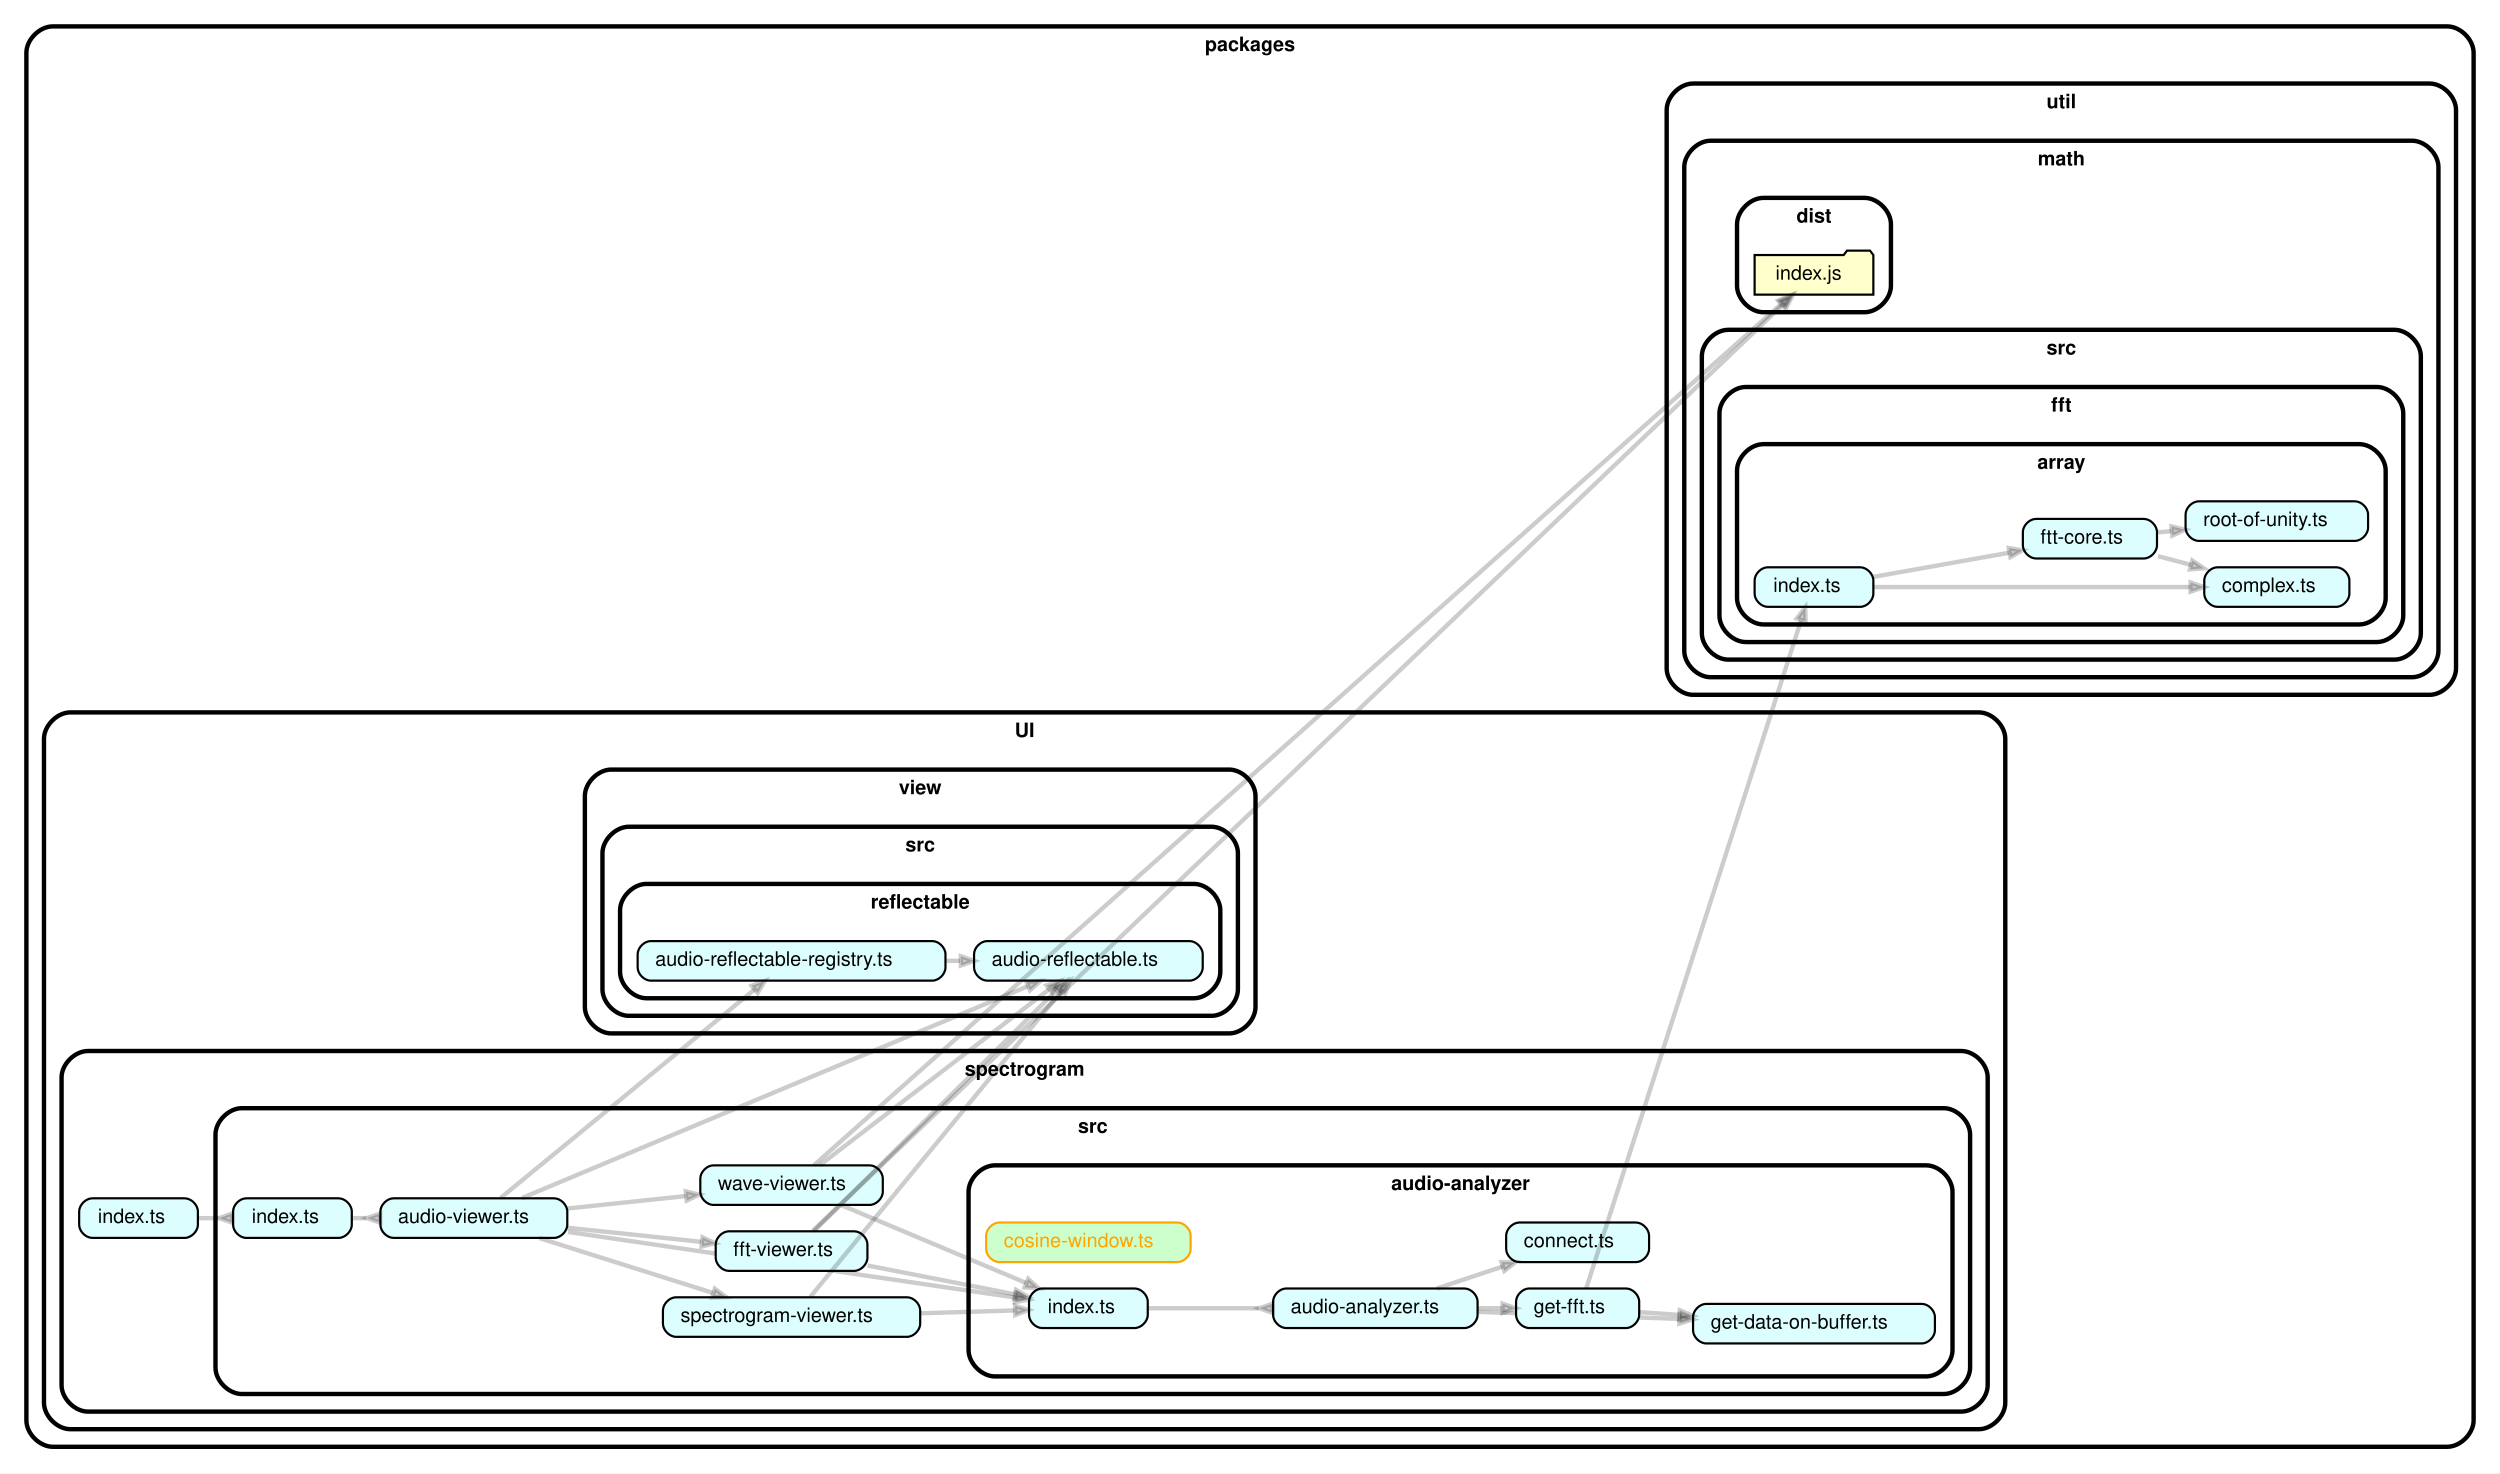
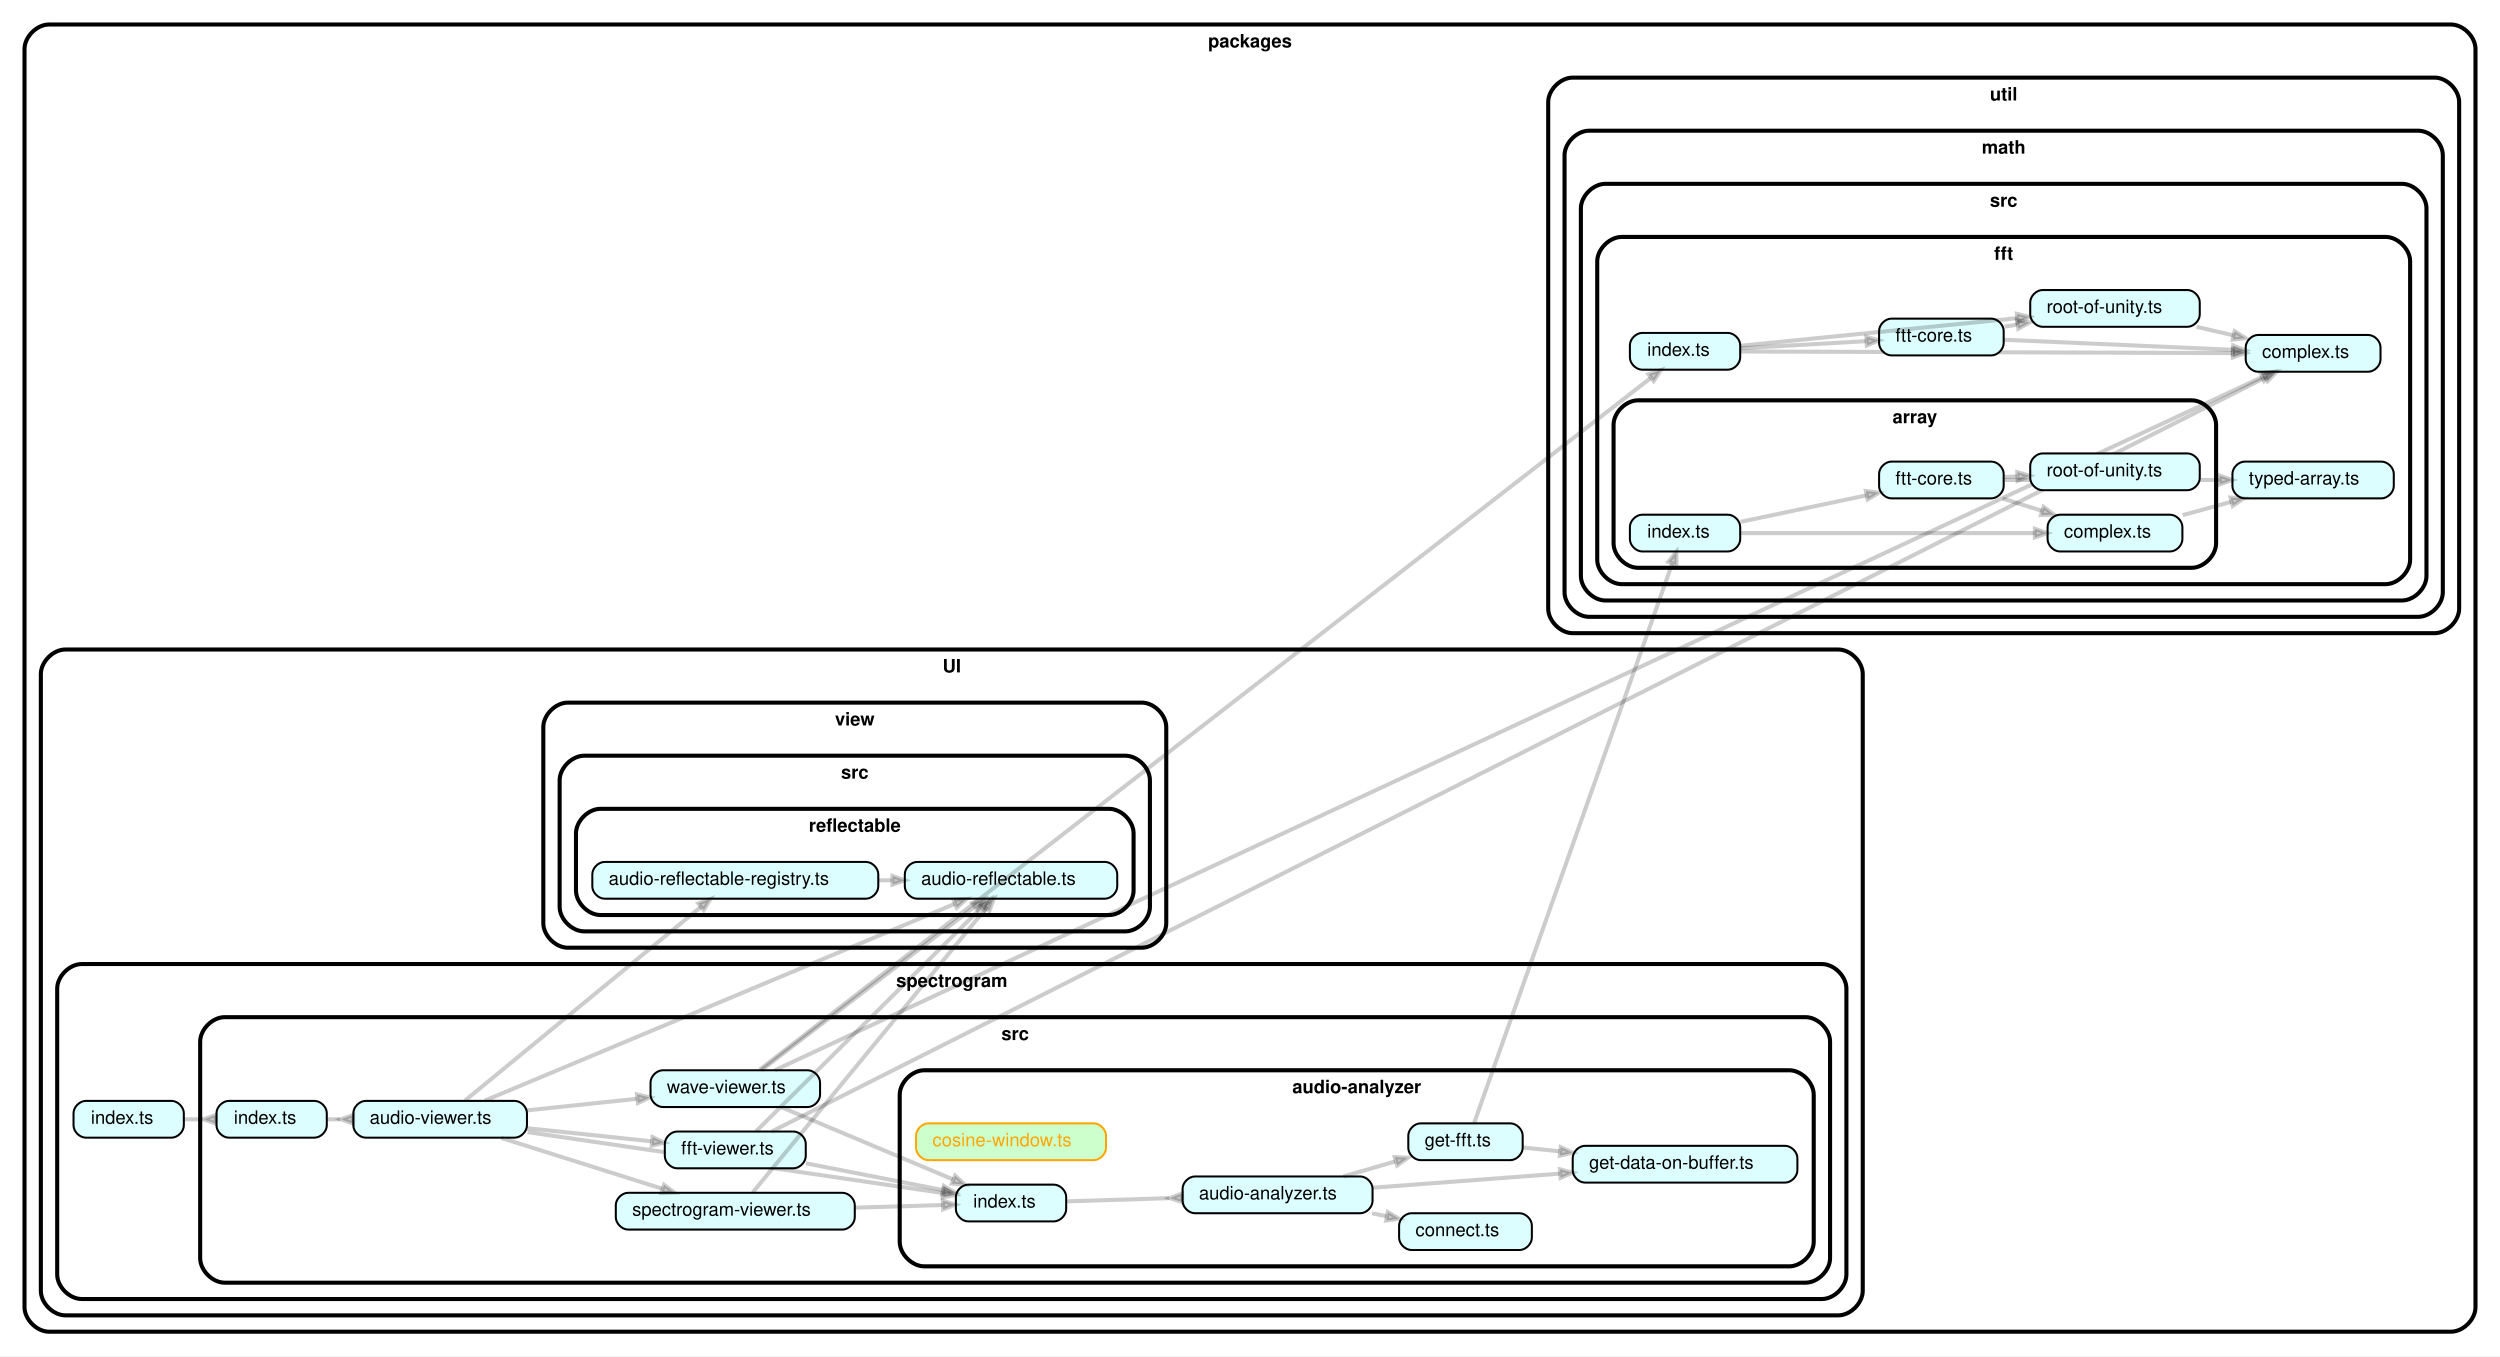
- <svg xmlns="http://www.w3.org/2000/svg" xmlns:xlink="http://www.w3.org/1999/xlink" width="1137pt" height="670pt" viewBox="0.00 0.00 1137.00 670.00">
-   <g id="graph0" class="graph" transform="scale(1 1) rotate(0) translate(4 666)">
-     <polygon fill="white" stroke="transparent" points="-4,4 -4,-666 1133,-666 1133,4 -4,4" />
+ <svg xmlns="http://www.w3.org/2000/svg" xmlns:xlink="http://www.w3.org/1999/xlink" width="1224pt" height="664pt" viewBox="0.00 0.00 1224.00 664.00">
+   <g id="graph0" class="graph" transform="scale(1 1) rotate(0) translate(4 660)">
+     <polygon fill="white" stroke="transparent" points="-4,4 -4,-660 1220,-660 1220,4 -4,4" />
    <g id="clust1" class="cluster">
-       <path fill="#ffffff" stroke="black" stroke-width="2" d="M20,-8C20,-8 1109,-8 1109,-8 1115,-8 1121,-14 1121,-20 1121,-20 1121,-642 1121,-642 1121,-648 1115,-654 1109,-654 1109,-654 20,-654 20,-654 14,-654 8,-648 8,-642 8,-642 8,-20 8,-20 8,-14 14,-8 20,-8" />
-       <text text-anchor="middle" x="564.5" y="-642.8" font-family="Helvetica,sans-Serif" font-weight="bold" font-size="9.00">packages</text>
+       <path fill="#ffffff" stroke="black" stroke-width="2" d="M20,-8C20,-8 1196,-8 1196,-8 1202,-8 1208,-14 1208,-20 1208,-20 1208,-636 1208,-636 1208,-642 1202,-648 1196,-648 1196,-648 20,-648 20,-648 14,-648 8,-642 8,-636 8,-636 8,-20 8,-20 8,-14 14,-8 20,-8" />
+       <text text-anchor="middle" x="608" y="-636.8" font-family="Helvetica,sans-Serif" font-weight="bold" font-size="9.00">packages</text>
    </g>
    <g id="clust2" class="cluster">
      <path fill="#ffffff" stroke="black" stroke-width="2" d="M28,-16C28,-16 896,-16 896,-16 902,-16 908,-22 908,-28 908,-28 908,-330 908,-330 908,-336 902,-342 896,-342 896,-342 28,-342 28,-342 22,-342 16,-336 16,-330 16,-330 16,-28 16,-28 16,-22 22,-16 28,-16" />
      <text text-anchor="middle" x="462" y="-330.8" font-family="Helvetica,sans-Serif" font-weight="bold" font-size="9.00">UI</text>
    </g>
    <g id="clust3" class="cluster">
      <path fill="#ffffff" stroke="black" stroke-width="2" d="M36,-24C36,-24 888,-24 888,-24 894,-24 900,-30 900,-36 900,-36 900,-176 900,-176 900,-182 894,-188 888,-188 888,-188 36,-188 36,-188 30,-188 24,-182 24,-176 24,-176 24,-36 24,-36 24,-30 30,-24 36,-24" />
      <text text-anchor="middle" x="462" y="-176.8" font-family="Helvetica,sans-Serif" font-weight="bold" font-size="9.00">spectrogram</text>
    </g>
    <g id="clust4" class="cluster">
      <path fill="#ffffff" stroke="black" stroke-width="2" d="M106,-32C106,-32 880,-32 880,-32 886,-32 892,-38 892,-44 892,-44 892,-150 892,-150 892,-156 886,-162 880,-162 880,-162 106,-162 106,-162 100,-162 94,-156 94,-150 94,-150 94,-44 94,-44 94,-38 100,-32 106,-32" />
      <text text-anchor="middle" x="493" y="-150.8" font-family="Helvetica,sans-Serif" font-weight="bold" font-size="9.00">src</text>
    </g>
    <g id="clust5" class="cluster">
      <path fill="#ffffff" stroke="black" stroke-width="2" d="M448.5,-40C448.5,-40 872,-40 872,-40 878,-40 884,-46 884,-52 884,-52 884,-124 884,-124 884,-130 878,-136 872,-136 872,-136 448.5,-136 448.5,-136 442.5,-136 436.5,-130 436.5,-124 436.5,-124 436.5,-52 436.5,-52 436.5,-46 442.5,-40 448.5,-40" />
      <text text-anchor="middle" x="660.25" y="-124.8" font-family="Helvetica,sans-Serif" font-weight="bold" font-size="9.00">audio-analyzer</text>
    </g>
    <g id="clust6" class="cluster">
      <path fill="#ffffff" stroke="black" stroke-width="2" d="M274,-196C274,-196 555,-196 555,-196 561,-196 567,-202 567,-208 567,-208 567,-304 567,-304 567,-310 561,-316 555,-316 555,-316 274,-316 274,-316 268,-316 262,-310 262,-304 262,-304 262,-208 262,-208 262,-202 268,-196 274,-196" />
      <text text-anchor="middle" x="414.5" y="-304.8" font-family="Helvetica,sans-Serif" font-weight="bold" font-size="9.00">view</text>
    </g>
    <g id="clust7" class="cluster">
      <path fill="#ffffff" stroke="black" stroke-width="2" d="M282,-204C282,-204 547,-204 547,-204 553,-204 559,-210 559,-216 559,-216 559,-278 559,-278 559,-284 553,-290 547,-290 547,-290 282,-290 282,-290 276,-290 270,-284 270,-278 270,-278 270,-216 270,-216 270,-210 276,-204 282,-204" />
      <text text-anchor="middle" x="414.5" y="-278.8" font-family="Helvetica,sans-Serif" font-weight="bold" font-size="9.00">src</text>
    </g>
    <g id="clust8" class="cluster">
      <path fill="#ffffff" stroke="black" stroke-width="2" d="M290,-212C290,-212 539,-212 539,-212 545,-212 551,-218 551,-224 551,-224 551,-252 551,-252 551,-258 545,-264 539,-264 539,-264 290,-264 290,-264 284,-264 278,-258 278,-252 278,-252 278,-224 278,-224 278,-218 284,-212 290,-212" />
      <text text-anchor="middle" x="414.5" y="-252.8" font-family="Helvetica,sans-Serif" font-weight="bold" font-size="9.00">reflectable</text>
    </g>
    <g id="clust9" class="cluster">
-       <path fill="#ffffff" stroke="black" stroke-width="2" d="M766,-350C766,-350 1101,-350 1101,-350 1107,-350 1113,-356 1113,-362 1113,-362 1113,-616 1113,-616 1113,-622 1107,-628 1101,-628 1101,-628 766,-628 766,-628 760,-628 754,-622 754,-616 754,-616 754,-362 754,-362 754,-356 760,-350 766,-350" />
-       <text text-anchor="middle" x="933.5" y="-616.8" font-family="Helvetica,sans-Serif" font-weight="bold" font-size="9.00">util</text>
+       <path fill="#ffffff" stroke="black" stroke-width="2" d="M766,-350C766,-350 1188,-350 1188,-350 1194,-350 1200,-356 1200,-362 1200,-362 1200,-610 1200,-610 1200,-616 1194,-622 1188,-622 1188,-622 766,-622 766,-622 760,-622 754,-616 754,-610 754,-610 754,-362 754,-362 754,-356 760,-350 766,-350" />
+       <text text-anchor="middle" x="977" y="-610.8" font-family="Helvetica,sans-Serif" font-weight="bold" font-size="9.00">util</text>
    </g>
    <g id="clust10" class="cluster">
-       <path fill="#ffffff" stroke="black" stroke-width="2" d="M774,-358C774,-358 1093,-358 1093,-358 1099,-358 1105,-364 1105,-370 1105,-370 1105,-590 1105,-590 1105,-596 1099,-602 1093,-602 1093,-602 774,-602 774,-602 768,-602 762,-596 762,-590 762,-590 762,-370 762,-370 762,-364 768,-358 774,-358" />
-       <text text-anchor="middle" x="933.5" y="-590.8" font-family="Helvetica,sans-Serif" font-weight="bold" font-size="9.00">math</text>
+       <path fill="#ffffff" stroke="black" stroke-width="2" d="M774,-358C774,-358 1180,-358 1180,-358 1186,-358 1192,-364 1192,-370 1192,-370 1192,-584 1192,-584 1192,-590 1186,-596 1180,-596 1180,-596 774,-596 774,-596 768,-596 762,-590 762,-584 762,-584 762,-370 762,-370 762,-364 768,-358 774,-358" />
+       <text text-anchor="middle" x="977" y="-584.8" font-family="Helvetica,sans-Serif" font-weight="bold" font-size="9.00">math</text>
    </g>
    <g id="clust11" class="cluster">
-       <path fill="#ffffff" stroke="black" stroke-width="2" d="M798,-524C798,-524 844,-524 844,-524 850,-524 856,-530 856,-536 856,-536 856,-564 856,-564 856,-570 850,-576 844,-576 844,-576 798,-576 798,-576 792,-576 786,-570 786,-564 786,-564 786,-536 786,-536 786,-530 792,-524 798,-524" />
-       <text text-anchor="middle" x="821" y="-564.8" font-family="Helvetica,sans-Serif" font-weight="bold" font-size="9.00">dist</text>
+       <path fill="#ffffff" stroke="black" stroke-width="2" d="M782,-366C782,-366 1172,-366 1172,-366 1178,-366 1184,-372 1184,-378 1184,-378 1184,-558 1184,-558 1184,-564 1178,-570 1172,-570 1172,-570 782,-570 782,-570 776,-570 770,-564 770,-558 770,-558 770,-378 770,-378 770,-372 776,-366 782,-366" />
+       <text text-anchor="middle" x="977" y="-558.8" font-family="Helvetica,sans-Serif" font-weight="bold" font-size="9.00">src</text>
    </g>
    <g id="clust12" class="cluster">
-       <path fill="#ffffff" stroke="black" stroke-width="2" d="M782,-366C782,-366 1085,-366 1085,-366 1091,-366 1097,-372 1097,-378 1097,-378 1097,-504 1097,-504 1097,-510 1091,-516 1085,-516 1085,-516 782,-516 782,-516 776,-516 770,-510 770,-504 770,-504 770,-378 770,-378 770,-372 776,-366 782,-366" />
-       <text text-anchor="middle" x="933.5" y="-504.8" font-family="Helvetica,sans-Serif" font-weight="bold" font-size="9.00">src</text>
+       <path fill="#ffffff" stroke="black" stroke-width="2" d="M790,-374C790,-374 1164,-374 1164,-374 1170,-374 1176,-380 1176,-386 1176,-386 1176,-532 1176,-532 1176,-538 1170,-544 1164,-544 1164,-544 790,-544 790,-544 784,-544 778,-538 778,-532 778,-532 778,-386 778,-386 778,-380 784,-374 790,-374" />
+       <text text-anchor="middle" x="977" y="-532.8" font-family="Helvetica,sans-Serif" font-weight="bold" font-size="9.00">fft</text>
    </g>
    <g id="clust13" class="cluster">
-       <path fill="#ffffff" stroke="black" stroke-width="2" d="M790,-374C790,-374 1077,-374 1077,-374 1083,-374 1089,-380 1089,-386 1089,-386 1089,-478 1089,-478 1089,-484 1083,-490 1077,-490 1077,-490 790,-490 790,-490 784,-490 778,-484 778,-478 778,-478 778,-386 778,-386 778,-380 784,-374 790,-374" />
-       <text text-anchor="middle" x="933.5" y="-478.8" font-family="Helvetica,sans-Serif" font-weight="bold" font-size="9.00">fft</text>
-     </g>
-     <g id="clust14" class="cluster">
      <path fill="#ffffff" stroke="black" stroke-width="2" d="M798,-382C798,-382 1069,-382 1069,-382 1075,-382 1081,-388 1081,-394 1081,-394 1081,-452 1081,-452 1081,-458 1075,-464 1069,-464 1069,-464 798,-464 798,-464 792,-464 786,-458 786,-452 786,-452 786,-394 786,-394 786,-388 792,-382 798,-382" />
      <text text-anchor="middle" x="933.5" y="-452.8" font-family="Helvetica,sans-Serif" font-weight="bold" font-size="9.00">array</text>
    </g>
    <g id="node1" class="node">
      <g id="a_node1">
        <a xlink:href="packages/UI/spectrogram/index.ts" xlink:title="index.ts">
          <path fill="#ddfeff" stroke="black" d="M80,-121C80,-121 38,-121 38,-121 35,-121 32,-118 32,-115 32,-115 32,-109 32,-109 32,-106 35,-103 38,-103 38,-103 80,-103 80,-103 83,-103 86,-106 86,-109 86,-109 86,-115 86,-115 86,-118 83,-121 80,-121" />
          <text text-anchor="start" x="40.5" y="-109.8" font-family="Helvetica,sans-Serif" font-size="9.00">index.ts</text>
        </a>
      </g>
    </g>
    <g id="node2" class="node">
      <g id="a_node2">
        <a xlink:href="packages/UI/spectrogram/src/index.ts" xlink:title="index.ts">
          <path fill="#ddfeff" stroke="black" d="M150,-121C150,-121 108,-121 108,-121 105,-121 102,-118 102,-115 102,-115 102,-109 102,-109 102,-106 105,-103 108,-103 108,-103 150,-103 150,-103 153,-103 156,-106 156,-109 156,-109 156,-115 156,-115 156,-118 153,-121 150,-121" />
          <text text-anchor="start" x="110.5" y="-109.8" font-family="Helvetica,sans-Serif" font-size="9.00">index.ts</text>
        </a>
      </g>
    </g>
    <g id="edge1" class="edge">
      <path fill="none" stroke="#000000" stroke-width="2" stroke-opacity="0.2" d="M86.1,-112C89.12,-112 92.23,-112 95.33,-112" />
      <polygon fill="#000000" fill-opacity="0.2" stroke="#000000" stroke-width="2" stroke-opacity="0.2" points="101.64,-114.1 95.64,-112 101.64,-109.9 101.64,-114.1" />
    </g>
    <g id="node10" class="node">
      <g id="a_node10">
        <a xlink:href="packages/UI/spectrogram/src/audio-viewer.ts" xlink:title="audio-viewer.ts">
          <path fill="#ddfeff" stroke="black" d="M248,-121C248,-121 175,-121 175,-121 172,-121 169,-118 169,-115 169,-115 169,-109 169,-109 169,-106 172,-103 175,-103 175,-103 248,-103 248,-103 251,-103 254,-106 254,-109 254,-109 254,-115 254,-115 254,-118 251,-121 248,-121" />
          <text text-anchor="start" x="177" y="-109.8" font-family="Helvetica,sans-Serif" font-size="9.00">audio-viewer.ts</text>
        </a>
      </g>
    </g>
    <g id="edge17" class="edge">
      <path fill="none" stroke="#000000" stroke-width="2" stroke-opacity="0.2" d="M156.36,-112C158.38,-112 160.45,-112 162.55,-112" />
      <polygon fill="#000000" fill-opacity="0.2" stroke="#000000" stroke-width="2" stroke-opacity="0.2" points="168.91,-114.1 162.91,-112 168.91,-109.9 168.91,-114.1" />
    </g>
    <g id="node3" class="node">
      <g id="a_node3">
        <a xlink:href="packages/UI/spectrogram/src/audio-analyzer/audio-analyzer.ts" xlink:title="audio-analyzer.ts">
-           <path fill="#ddfeff" stroke="black" d="M662,-80C662,-80 581,-80 581,-80 578,-80 575,-77 575,-74 575,-74 575,-68 575,-68 575,-65 578,-62 581,-62 581,-62 662,-62 662,-62 665,-62 668,-65 668,-68 668,-68 668,-74 668,-74 668,-77 665,-80 662,-80" />
-           <text text-anchor="start" x="583" y="-68.8" font-family="Helvetica,sans-Serif" font-size="9.00">audio-analyzer.ts</text>
+           <path fill="#ddfeff" stroke="black" d="M662,-84C662,-84 581,-84 581,-84 578,-84 575,-81 575,-78 575,-78 575,-72 575,-72 575,-69 578,-66 581,-66 581,-66 662,-66 662,-66 665,-66 668,-69 668,-72 668,-72 668,-78 668,-78 668,-81 665,-84 662,-84" />
+           <text text-anchor="start" x="583" y="-72.8" font-family="Helvetica,sans-Serif" font-size="9.00">audio-analyzer.ts</text>
        </a>
      </g>
    </g>
    <g id="node4" class="node">
      <g id="a_node4">
        <a xlink:href="packages/UI/spectrogram/src/audio-analyzer/connect.ts" xlink:title="connect.ts">
-           <path fill="#ddfeff" stroke="black" d="M740,-110C740,-110 687,-110 687,-110 684,-110 681,-107 681,-104 681,-104 681,-98 681,-98 681,-95 684,-92 687,-92 687,-92 740,-92 740,-92 743,-92 746,-95 746,-98 746,-98 746,-104 746,-104 746,-107 743,-110 740,-110" />
-           <text text-anchor="start" x="689" y="-98.8" font-family="Helvetica,sans-Serif" font-size="9.00">connect.ts</text>
+           <path fill="#ddfeff" stroke="black" d="M740,-66C740,-66 687,-66 687,-66 684,-66 681,-63 681,-60 681,-60 681,-54 681,-54 681,-51 684,-48 687,-48 687,-48 740,-48 740,-48 743,-48 746,-51 746,-54 746,-54 746,-60 746,-60 746,-63 743,-66 740,-66" />
+           <text text-anchor="start" x="689" y="-54.8" font-family="Helvetica,sans-Serif" font-size="9.00">connect.ts</text>
        </a>
      </g>
    </g>
    <g id="edge2" class="edge">
-       <path fill="none" stroke="#000000" stroke-width="2" stroke-opacity="0.2" d="M649.5,-80C658.94,-83.15 669.64,-86.71 679.51,-90" />
-       <polygon fill="#000000" fill-opacity="0.2" stroke="#000000" stroke-width="2" stroke-opacity="0.2" points="678.85,-92 685.21,-91.9 680.18,-88.01 678.85,-92" />
+       <path fill="none" stroke="#000000" stroke-width="2" stroke-opacity="0.2" d="M667.76,-65.95C670.14,-65.47 672.51,-65 674.85,-64.53" />
+       <polygon fill="#000000" fill-opacity="0.2" stroke="#000000" stroke-width="2" stroke-opacity="0.2" points="675.5,-66.54 680.97,-63.31 674.68,-62.42 675.5,-66.54" />
    </g>
    <g id="node5" class="node">
      <g id="a_node5">
        <a xlink:href="packages/UI/spectrogram/src/audio-analyzer/get-data-on-buffer.ts" xlink:title="get-data-on-buffer.ts">
-           <path fill="#ddfeff" stroke="black" d="M870,-73C870,-73 772,-73 772,-73 769,-73 766,-70 766,-67 766,-67 766,-61 766,-61 766,-58 769,-55 772,-55 772,-55 870,-55 870,-55 873,-55 876,-58 876,-61 876,-61 876,-67 876,-67 876,-70 873,-73 870,-73" />
-           <text text-anchor="start" x="774" y="-61.8" font-family="Helvetica,sans-Serif" font-size="9.00">get-data-on-buffer.ts</text>
+           <path fill="#ddfeff" stroke="black" d="M870,-99C870,-99 772,-99 772,-99 769,-99 766,-96 766,-93 766,-93 766,-87 766,-87 766,-84 769,-81 772,-81 772,-81 870,-81 870,-81 873,-81 876,-84 876,-87 876,-87 876,-93 876,-93 876,-96 873,-99 870,-99" />
+           <text text-anchor="start" x="774" y="-87.8" font-family="Helvetica,sans-Serif" font-size="9.00">get-data-on-buffer.ts</text>
        </a>
      </g>
    </g>
    <g id="edge3" class="edge">
-       <path fill="none" stroke="#000000" stroke-width="2" stroke-opacity="0.2" d="M668.02,-69.37C695.33,-68.41 730.15,-67.19 759.68,-66.15" />
-       <polygon fill="#000000" fill-opacity="0.2" stroke="#000000" stroke-width="2" stroke-opacity="0.2" points="759.97,-68.24 765.89,-65.93 759.82,-64.05 759.97,-68.24" />
+       <path fill="none" stroke="#000000" stroke-width="2" stroke-opacity="0.2" d="M668.02,-78.5C695.33,-80.55 730.15,-83.17 759.68,-85.39" />
+       <polygon fill="#000000" fill-opacity="0.2" stroke="#000000" stroke-width="2" stroke-opacity="0.2" points="759.75,-87.5 765.89,-85.86 760.07,-83.31 759.75,-87.5" />
    </g>
    <g id="node6" class="node">
      <g id="a_node6">
        <a xlink:href="packages/UI/spectrogram/src/audio-analyzer/get-fft.ts" xlink:title="get-fft.ts">
-           <path fill="#ddfeff" stroke="black" d="M735.5,-80C735.5,-80 691.5,-80 691.5,-80 688.5,-80 685.5,-77 685.5,-74 685.5,-74 685.5,-68 685.5,-68 685.5,-65 688.5,-62 691.5,-62 691.5,-62 735.5,-62 735.5,-62 738.5,-62 741.5,-65 741.5,-68 741.5,-68 741.5,-74 741.5,-74 741.5,-77 738.5,-80 735.5,-80" />
-           <text text-anchor="start" x="693.5" y="-68.8" font-family="Helvetica,sans-Serif" font-size="9.00">get-fft.ts</text>
+           <path fill="#ddfeff" stroke="black" d="M735.5,-110C735.5,-110 691.5,-110 691.5,-110 688.5,-110 685.5,-107 685.5,-104 685.5,-104 685.5,-98 685.5,-98 685.5,-95 688.5,-92 691.5,-92 691.5,-92 735.5,-92 735.5,-92 738.5,-92 741.5,-95 741.5,-98 741.5,-98 741.5,-104 741.5,-104 741.5,-107 738.5,-110 735.5,-110" />
+           <text text-anchor="start" x="693.5" y="-98.8" font-family="Helvetica,sans-Serif" font-size="9.00">get-fft.ts</text>
        </a>
      </g>
    </g>
    <g id="edge4" class="edge">
-       <path fill="none" stroke="#000000" stroke-width="2" stroke-opacity="0.2" d="M668.03,-71C671.83,-71 675.62,-71 679.3,-71" />
-       <polygon fill="#000000" fill-opacity="0.2" stroke="#000000" stroke-width="2" stroke-opacity="0.2" points="679.37,-73.1 685.37,-71 679.37,-68.9 679.37,-73.1" />
+       <path fill="none" stroke="#000000" stroke-width="2" stroke-opacity="0.2" d="M653.73,-84.02C661.9,-86.38 670.74,-88.94 679.02,-91.33" />
+       <polygon fill="#000000" fill-opacity="0.2" stroke="#000000" stroke-width="2" stroke-opacity="0.2" points="678.88,-93.47 685.23,-93.12 680.05,-89.44 678.88,-93.47" />
    </g>
    <g id="edge5" class="edge">
-       <path fill="none" stroke="#000000" stroke-width="2" stroke-opacity="0.2" d="M741.67,-69.2C747.26,-68.83 753.35,-68.42 759.58,-68.01" />
-       <polygon fill="#000000" fill-opacity="0.2" stroke="#000000" stroke-width="2" stroke-opacity="0.2" points="760.01,-70.09 765.86,-67.59 759.73,-65.89 760.01,-70.09" />
+       <path fill="none" stroke="#000000" stroke-width="2" stroke-opacity="0.2" d="M741.67,-98.17C747.26,-97.58 753.35,-96.95 759.58,-96.3" />
+       <polygon fill="#000000" fill-opacity="0.2" stroke="#000000" stroke-width="2" stroke-opacity="0.2" points="760.11,-98.36 765.86,-95.65 759.67,-94.18 760.11,-98.36" />
    </g>
    <g id="node8" class="node">
      <g id="a_node8">
        <a xlink:href="packages/util/math/src/fft/array/index.ts" xlink:title="index.ts">
          <path fill="#ddfeff" stroke="black" d="M842,-408C842,-408 800,-408 800,-408 797,-408 794,-405 794,-402 794,-402 794,-396 794,-396 794,-393 797,-390 800,-390 800,-390 842,-390 842,-390 845,-390 848,-393 848,-396 848,-396 848,-402 848,-402 848,-405 845,-408 842,-408" />
          <text text-anchor="start" x="802.5" y="-396.8" font-family="Helvetica,sans-Serif" font-size="9.00">index.ts</text>
        </a>
      </g>
    </g>
    <g id="edge6" class="edge">
-       <path fill="none" stroke="#000000" stroke-width="2" stroke-opacity="0.2" d="M717.43,-80.11C732.01,-125.44 796.74,-326.69 815.12,-383.83" />
-       <polygon fill="#000000" fill-opacity="0.2" stroke="#000000" stroke-width="2" stroke-opacity="0.2" points="813.2,-384.7 817.03,-389.77 817.19,-383.42 813.2,-384.7" />
+       <path fill="none" stroke="#000000" stroke-width="2" stroke-opacity="0.2" d="M717.77,-110.25C732.88,-152.92 795.92,-330.99 814.7,-384.03" />
+       <polygon fill="#000000" fill-opacity="0.2" stroke="#000000" stroke-width="2" stroke-opacity="0.2" points="812.78,-384.91 816.77,-389.86 816.74,-383.51 812.78,-384.91" />
    </g>
    <g id="node7" class="node">
      <g id="a_node7">
        <a xlink:href="packages/UI/spectrogram/src/audio-analyzer/cosine-window.ts" xlink:title="no-orphans">
          <path fill="#ccffcc" stroke="orange" d="M531.5,-110C531.5,-110 450.5,-110 450.5,-110 447.5,-110 444.5,-107 444.5,-104 444.5,-104 444.5,-98 444.5,-98 444.5,-95 447.5,-92 450.5,-92 450.5,-92 531.5,-92 531.5,-92 534.5,-92 537.5,-95 537.5,-98 537.5,-98 537.5,-104 537.5,-104 537.5,-107 534.5,-110 531.5,-110" />
          <text text-anchor="start" x="452.5" y="-98.8" font-family="Helvetica,sans-Serif" font-size="9.00" fill="orange">cosine-window.ts</text>
        </a>
      </g>
    </g>
-     <g id="node17" class="node">
-       <g id="a_node17">
+     <g id="node18" class="node">
+       <g id="a_node18">
        <a xlink:href="packages/util/math/src/fft/array/complex.ts" xlink:title="complex.ts">
          <path fill="#ddfeff" stroke="black" d="M1058.5,-408C1058.5,-408 1004.5,-408 1004.5,-408 1001.5,-408 998.5,-405 998.5,-402 998.5,-402 998.5,-396 998.5,-396 998.5,-393 1001.5,-390 1004.5,-390 1004.5,-390 1058.5,-390 1058.5,-390 1061.5,-390 1064.5,-393 1064.5,-396 1064.5,-396 1064.5,-402 1064.5,-402 1064.5,-405 1061.5,-408 1058.5,-408" />
          <text text-anchor="start" x="1006.5" y="-396.8" font-family="Helvetica,sans-Serif" font-size="9.00">complex.ts</text>
        </a>
      </g>
    </g>
-     <g id="edge26" class="edge">
+     <g id="edge29" class="edge">
      <path fill="none" stroke="#000000" stroke-width="2" stroke-opacity="0.2" d="M848.09,-399C884.71,-399 950.25,-399 992.26,-399" />
      <polygon fill="#000000" fill-opacity="0.2" stroke="#000000" stroke-width="2" stroke-opacity="0.2" points="992.28,-401.1 998.28,-399 992.28,-396.9 992.28,-401.1" />
    </g>
-     <g id="node18" class="node">
-       <g id="a_node18">
+     <g id="node20" class="node">
+       <g id="a_node20">
        <a xlink:href="packages/util/math/src/fft/array/ftt-core.ts" xlink:title="ftt-core.ts">
-           <path fill="#ddfeff" stroke="black" d="M971,-430C971,-430 922,-430 922,-430 919,-430 916,-427 916,-424 916,-424 916,-418 916,-418 916,-415 919,-412 922,-412 922,-412 971,-412 971,-412 974,-412 977,-415 977,-418 977,-418 977,-424 977,-424 977,-427 974,-430 971,-430" />
-           <text text-anchor="start" x="924" y="-418.8" font-family="Helvetica,sans-Serif" font-size="9.00">ftt-core.ts</text>
-         </a>
-       </g>
-     </g>
-     <g id="edge27" class="edge">
-       <path fill="none" stroke="#000000" stroke-width="2" stroke-opacity="0.2" d="M848.19,-403.67C866.16,-406.87 890.22,-411.15 909.92,-414.66" />
-       <polygon fill="#000000" fill-opacity="0.2" stroke="#000000" stroke-width="2" stroke-opacity="0.2" points="909.6,-416.74 915.88,-415.72 910.34,-412.6 909.6,-416.74" />
+           <path fill="#ddfeff" stroke="black" d="M971,-434C971,-434 922,-434 922,-434 919,-434 916,-431 916,-428 916,-428 916,-422 916,-422 916,-419 919,-416 922,-416 922,-416 971,-416 971,-416 974,-416 977,-419 977,-422 977,-422 977,-428 977,-428 977,-431 974,-434 971,-434" />
+           <text text-anchor="start" x="924" y="-422.8" font-family="Helvetica,sans-Serif" font-size="9.00">ftt-core.ts</text>
+         </a>
+       </g>
+     </g>
+     <g id="edge30" class="edge">
+       <path fill="none" stroke="#000000" stroke-width="2" stroke-opacity="0.2" d="M848.19,-404.51C866.16,-408.3 890.22,-413.36 909.92,-417.51" />
+       <polygon fill="#000000" fill-opacity="0.2" stroke="#000000" stroke-width="2" stroke-opacity="0.2" points="909.58,-419.58 915.88,-418.76 910.44,-415.47 909.58,-419.58" />
    </g>
    <g id="node9" class="node">
      <g id="a_node9">
        <a xlink:href="packages/UI/spectrogram/src/audio-analyzer/index.ts" xlink:title="index.ts">
          <path fill="#ddfeff" stroke="black" d="M512,-80C512,-80 470,-80 470,-80 467,-80 464,-77 464,-74 464,-74 464,-68 464,-68 464,-65 467,-62 470,-62 470,-62 512,-62 512,-62 515,-62 518,-65 518,-68 518,-68 518,-74 518,-74 518,-77 515,-80 512,-80" />
          <text text-anchor="start" x="472.5" y="-68.8" font-family="Helvetica,sans-Serif" font-size="9.00">index.ts</text>
        </a>
      </g>
    </g>
    <g id="edge7" class="edge">
-       <path fill="none" stroke="#000000" stroke-width="2" stroke-opacity="0.2" d="M518,-71C532.5,-71 551.09,-71 568.44,-71" />
-       <polygon fill="#000000" fill-opacity="0.2" stroke="#000000" stroke-width="2" stroke-opacity="0.2" points="574.77,-73.1 568.77,-71 574.77,-68.9 574.77,-73.1" />
+       <path fill="none" stroke="#000000" stroke-width="2" stroke-opacity="0.2" d="M518,-71.81C532.5,-72.26 551.09,-72.84 568.44,-73.38" />
+       <polygon fill="#000000" fill-opacity="0.2" stroke="#000000" stroke-width="2" stroke-opacity="0.2" points="574.71,-75.68 568.77,-73.39 574.84,-71.48 574.71,-75.68" />
    </g>
    <g id="edge8" class="edge">
      <path fill="none" stroke="#000000" stroke-width="2" stroke-opacity="0.2" d="M254.25,-105.73C310.24,-97.52 407.21,-83.29 457.93,-75.85" />
      <polygon fill="#000000" fill-opacity="0.2" stroke="#000000" stroke-width="2" stroke-opacity="0.2" points="458.25,-77.93 463.88,-74.98 457.64,-73.77 458.25,-77.93" />
    </g>
    <g id="node11" class="node">
      <g id="a_node11">
        <a xlink:href="packages/UI/spectrogram/src/fft-viewer.ts" xlink:title="fft-viewer.ts">
          <path fill="#ddfeff" stroke="black" d="M384.5,-106C384.5,-106 327.5,-106 327.5,-106 324.5,-106 321.5,-103 321.5,-100 321.5,-100 321.5,-94 321.5,-94 321.5,-91 324.5,-88 327.5,-88 327.5,-88 384.5,-88 384.5,-88 387.5,-88 390.5,-91 390.5,-94 390.5,-94 390.5,-100 390.5,-100 390.5,-103 387.5,-106 384.5,-106" />
          <text text-anchor="start" x="329.5" y="-94.8" font-family="Helvetica,sans-Serif" font-size="9.00">fft-viewer.ts</text>
        </a>
      </g>
    </g>
    <g id="edge9" class="edge">
      <path fill="none" stroke="#000000" stroke-width="2" stroke-opacity="0.2" d="M254.1,-107.62C273.29,-105.6 295.97,-103.21 314.97,-101.21" />
      <polygon fill="#000000" fill-opacity="0.2" stroke="#000000" stroke-width="2" stroke-opacity="0.2" points="315.51,-103.27 321.25,-100.55 315.07,-99.09 315.51,-103.27" />
    </g>
    <g id="node12" class="node">
      <g id="a_node12">
        <a xlink:href="packages/UI/spectrogram/src/spectrogram-viewer.ts" xlink:title="spectrogram-viewer.ts">
          <path fill="#ddfeff" stroke="black" d="M408.5,-76C408.5,-76 303.5,-76 303.5,-76 300.5,-76 297.5,-73 297.5,-70 297.5,-70 297.5,-64 297.5,-64 297.5,-61 300.5,-58 303.5,-58 303.5,-58 408.5,-58 408.5,-58 411.5,-58 414.5,-61 414.5,-64 414.5,-64 414.5,-70 414.5,-70 414.5,-73 411.5,-76 408.5,-76" />
          <text text-anchor="start" x="305.5" y="-64.8" font-family="Helvetica,sans-Serif" font-size="9.00">spectrogram-viewer.ts</text>
        </a>
      </g>
    </g>
    <g id="edge10" class="edge">
      <path fill="none" stroke="#000000" stroke-width="2" stroke-opacity="0.2" d="M241.34,-102.89C264.13,-95.7 296.02,-85.62 320.23,-77.98" />
      <polygon fill="#000000" fill-opacity="0.2" stroke="#000000" stroke-width="2" stroke-opacity="0.2" points="321.12,-79.9 326.21,-76.09 319.85,-75.9 321.12,-79.9" />
    </g>
    <g id="node13" class="node">
      <g id="a_node13">
        <a xlink:href="packages/UI/spectrogram/src/wave-viewer.ts" xlink:title="wave-viewer.ts">
          <path fill="#ddfeff" stroke="black" d="M391.5,-136C391.5,-136 320.5,-136 320.5,-136 317.5,-136 314.5,-133 314.5,-130 314.5,-130 314.5,-124 314.5,-124 314.5,-121 317.5,-118 320.5,-118 320.5,-118 391.5,-118 391.5,-118 394.5,-118 397.5,-121 397.5,-124 397.5,-124 397.5,-130 397.5,-130 397.5,-133 394.5,-136 391.5,-136" />
          <text text-anchor="start" x="322.5" y="-124.8" font-family="Helvetica,sans-Serif" font-size="9.00">wave-viewer.ts</text>
        </a>
      </g>
    </g>
    <g id="edge11" class="edge">
      <path fill="none" stroke="#000000" stroke-width="2" stroke-opacity="0.2" d="M254.1,-116.38C270.93,-118.15 290.44,-120.2 307.8,-122.03" />
      <polygon fill="#000000" fill-opacity="0.2" stroke="#000000" stroke-width="2" stroke-opacity="0.2" points="307.9,-124.15 314.09,-122.69 308.34,-119.98 307.9,-124.15" />
    </g>
    <g id="node14" class="node">
      <g id="a_node14">
        <a xlink:href="packages/UI/view/src/reflectable/audio-reflectable.ts" xlink:title="audio-reflectable.ts">
          <path fill="#ddfeff" stroke="black" d="M537,-238C537,-238 445,-238 445,-238 442,-238 439,-235 439,-232 439,-232 439,-226 439,-226 439,-223 442,-220 445,-220 445,-220 537,-220 537,-220 540,-220 543,-223 543,-226 543,-226 543,-232 543,-232 543,-235 540,-238 537,-238" />
          <text text-anchor="start" x="447" y="-226.8" font-family="Helvetica,sans-Serif" font-size="9.00">audio-reflectable.ts</text>
        </a>
      </g>
    </g>
    <g id="edge12" class="edge">
      <path fill="none" stroke="#000000" stroke-width="2" stroke-opacity="0.2" d="M233.43,-121.18C283.84,-142.28 407.89,-194.21 463.38,-217.44" />
      <polygon fill="#000000" fill-opacity="0.2" stroke="#000000" stroke-width="2" stroke-opacity="0.2" points="462.82,-219.48 469.17,-219.86 464.45,-215.61 462.82,-219.48" />
    </g>
    <g id="node15" class="node">
      <g id="a_node15">
        <a xlink:href="packages/UI/view/src/reflectable/audio-reflectable-registry.ts" xlink:title="audio-reflectable-registry.ts">
          <path fill="#ddfeff" stroke="black" d="M420,-238C420,-238 292,-238 292,-238 289,-238 286,-235 286,-232 286,-232 286,-226 286,-226 286,-223 289,-220 292,-220 292,-220 420,-220 420,-220 423,-220 426,-223 426,-226 426,-226 426,-232 426,-232 426,-235 423,-238 420,-238" />
          <text text-anchor="start" x="294" y="-226.8" font-family="Helvetica,sans-Serif" font-size="9.00">audio-reflectable-registry.ts</text>
        </a>
      </g>
    </g>
    <g id="edge13" class="edge">
      <path fill="none" stroke="#000000" stroke-width="2" stroke-opacity="0.2" d="M223.68,-121.18C248.86,-141.86 310.08,-192.12 339.16,-215.99" />
      <polygon fill="#000000" fill-opacity="0.2" stroke="#000000" stroke-width="2" stroke-opacity="0.2" points="337.9,-217.68 343.87,-219.86 340.57,-214.43 337.9,-217.68" />
    </g>
    <g id="edge14" class="edge">
      <path fill="none" stroke="#000000" stroke-width="2" stroke-opacity="0.2" d="M390.56,-90.44C411.06,-86.43 437.16,-81.33 457.47,-77.36" />
      <polygon fill="#000000" fill-opacity="0.2" stroke="#000000" stroke-width="2" stroke-opacity="0.2" points="458.09,-79.38 463.57,-76.17 457.28,-75.26 458.09,-79.38" />
    </g>
    <g id="edge16" class="edge">
      <path fill="none" stroke="#000000" stroke-width="2" stroke-opacity="0.2" d="M366.14,-106.07C389.11,-128.87 449.33,-188.64 476.44,-215.54" />
      <polygon fill="#000000" fill-opacity="0.2" stroke="#000000" stroke-width="2" stroke-opacity="0.2" points="475.06,-217.13 480.79,-219.86 478.02,-214.15 475.06,-217.13" />
    </g>
    <g id="node16" class="node">
      <g id="a_node16">
-         <a xlink:href="packages/util/math/dist/index.js" xlink:title="index.js">
-           <polygon fill="#ffffcc" stroke="black" points="848,-550 846.5,-552 836,-552 834.5,-550 794,-550 794,-532 848,-532 848,-550" />
-           <text text-anchor="start" x="803.5" y="-538.8" font-family="Helvetica,sans-Serif" font-size="9.00">index.js</text>
+         <a xlink:href="packages/util/math/src/fft/complex.ts" xlink:title="complex.ts">
+           <path fill="#ddfeff" stroke="black" d="M1155.5,-496C1155.5,-496 1101.5,-496 1101.5,-496 1098.5,-496 1095.5,-493 1095.5,-490 1095.5,-490 1095.5,-484 1095.5,-484 1095.5,-481 1098.5,-478 1101.5,-478 1101.5,-478 1155.5,-478 1155.5,-478 1158.5,-478 1161.5,-481 1161.5,-484 1161.5,-484 1161.5,-490 1161.5,-490 1161.5,-493 1158.5,-496 1155.5,-496" />
+           <text text-anchor="start" x="1103.5" y="-484.8" font-family="Helvetica,sans-Serif" font-size="9.00">complex.ts</text>
        </a>
      </g>
    </g>
    <g id="edge15" class="edge">
-       <path fill="none" stroke="#000000" stroke-width="2" stroke-opacity="0.2" d="M365.71,-106.27C424.81,-162.7 735.9,-459.75 806.67,-527.32" />
-       <polygon fill="#000000" fill-opacity="0.2" stroke="#000000" stroke-width="2" stroke-opacity="0.2" points="805.55,-529.15 811.34,-531.78 808.45,-526.12 805.55,-529.15" />
+       <path fill="none" stroke="#000000" stroke-width="2" stroke-opacity="0.2" d="M373.96,-106.07C476.66,-157.91 989.06,-416.6 1105.11,-475.19" />
+       <polygon fill="#000000" fill-opacity="0.2" stroke="#000000" stroke-width="2" stroke-opacity="0.2" points="1104.34,-477.15 1110.64,-477.98 1106.23,-473.4 1104.34,-477.15" />
    </g>
    <g id="edge18" class="edge">
      <path fill="none" stroke="#000000" stroke-width="2" stroke-opacity="0.2" d="M414.56,-68.73C429.28,-69.17 444.6,-69.63 457.55,-70.02" />
      <polygon fill="#000000" fill-opacity="0.2" stroke="#000000" stroke-width="2" stroke-opacity="0.2" points="457.65,-72.13 463.71,-70.21 457.78,-67.93 457.65,-72.13" />
    </g>
    <g id="edge19" class="edge">
      <path fill="none" stroke="#000000" stroke-width="2" stroke-opacity="0.2" d="M364.53,-76.17C386.75,-103.24 452.14,-182.88 478.64,-215.17" />
      <polygon fill="#000000" fill-opacity="0.2" stroke="#000000" stroke-width="2" stroke-opacity="0.2" points="477.12,-216.62 482.55,-219.93 480.37,-213.96 477.12,-216.62" />
    </g>
    <g id="edge20" class="edge">
      <path fill="none" stroke="#000000" stroke-width="2" stroke-opacity="0.2" d="M378.66,-117.88C401.56,-108.24 437.73,-93.01 462.6,-82.54" />
      <polygon fill="#000000" fill-opacity="0.2" stroke="#000000" stroke-width="2" stroke-opacity="0.2" points="463.63,-84.38 468.34,-80.12 462,-80.51 463.63,-84.38" />
    </g>
-     <g id="edge22" class="edge">
+     <g id="edge23" class="edge">
      <path fill="none" stroke="#000000" stroke-width="2" stroke-opacity="0.2" d="M368.8,-136.05C392.5,-154.23 445.94,-195.21 473.25,-216.15" />
      <polygon fill="#000000" fill-opacity="0.2" stroke="#000000" stroke-width="2" stroke-opacity="0.2" points="471.99,-217.84 478.03,-219.82 474.55,-214.5 471.99,-217.84" />
    </g>
+     <g id="edge22" class="edge">
+       <path fill="none" stroke="#000000" stroke-width="2" stroke-opacity="0.2" d="M375.48,-136.08C481.11,-185.3 984.68,-419.98 1103.39,-475.3" />
+       <polygon fill="#000000" fill-opacity="0.2" stroke="#000000" stroke-width="2" stroke-opacity="0.2" points="1102.75,-477.31 1109.07,-477.95 1104.52,-473.51 1102.75,-477.31" />
+     </g>
+     <g id="node17" class="node">
+       <g id="a_node17">
+         <a xlink:href="packages/util/math/src/fft/index.ts" xlink:title="index.ts">
+           <path fill="#ddfeff" stroke="black" d="M842,-497C842,-497 800,-497 800,-497 797,-497 794,-494 794,-491 794,-491 794,-485 794,-485 794,-482 797,-479 800,-479 800,-479 842,-479 842,-479 845,-479 848,-482 848,-485 848,-485 848,-491 848,-491 848,-494 845,-497 842,-497" />
+           <text text-anchor="start" x="802.5" y="-485.8" font-family="Helvetica,sans-Serif" font-size="9.00">index.ts</text>
+         </a>
+       </g>
+     </g>
    <g id="edge21" class="edge">
-       <path fill="none" stroke="#000000" stroke-width="2" stroke-opacity="0.2" d="M366.14,-136.03C426.07,-189.38 733.58,-463.17 805.8,-527.47" />
-       <polygon fill="#000000" fill-opacity="0.2" stroke="#000000" stroke-width="2" stroke-opacity="0.2" points="804.71,-529.31 810.59,-531.73 807.5,-526.17 804.71,-529.31" />
-     </g>
-     <g id="edge23" class="edge">
+       <path fill="none" stroke="#000000" stroke-width="2" stroke-opacity="0.2" d="M367.96,-136.29C431.54,-185.65 729.76,-417.17 804.15,-474.92" />
+       <polygon fill="#000000" fill-opacity="0.2" stroke="#000000" stroke-width="2" stroke-opacity="0.2" points="803.09,-476.75 809.12,-478.77 805.67,-473.44 803.09,-476.75" />
+     </g>
+     <g id="edge24" class="edge">
      <path fill="none" stroke="#000000" stroke-width="2" stroke-opacity="0.2" d="M426.23,-229C428.37,-229 430.52,-229 432.64,-229" />
      <polygon fill="#000000" fill-opacity="0.2" stroke="#000000" stroke-width="2" stroke-opacity="0.2" points="432.99,-231.1 438.99,-229 432.99,-226.9 432.99,-231.1" />
    </g>
-     <g id="edge24" class="edge">
-       <path fill="none" stroke="#000000" stroke-width="2" stroke-opacity="0.2" d="M977.46,-413.06C982.34,-411.77 987.44,-410.41 992.48,-409.08" />
-       <polygon fill="#000000" fill-opacity="0.2" stroke="#000000" stroke-width="2" stroke-opacity="0.2" points="993.07,-411.09 998.34,-407.53 992,-407.03 993.07,-411.09" />
+     <g id="edge33" class="edge">
+       <path fill="none" stroke="#000000" stroke-width="2" stroke-opacity="0.2" d="M848.02,-487.91C902.43,-487.74 1025.4,-487.34 1088.9,-487.13" />
+       <polygon fill="#000000" fill-opacity="0.2" stroke="#000000" stroke-width="2" stroke-opacity="0.2" points="1089.23,-489.23 1095.23,-487.11 1089.22,-485.03 1089.23,-489.23" />
+     </g>
+     <g id="node22" class="node">
+       <g id="a_node22">
+         <a xlink:href="packages/util/math/src/fft/ftt-core.ts" xlink:title="ftt-core.ts">
+           <path fill="#ddfeff" stroke="black" d="M971,-504C971,-504 922,-504 922,-504 919,-504 916,-501 916,-498 916,-498 916,-492 916,-492 916,-489 919,-486 922,-486 922,-486 971,-486 971,-486 974,-486 977,-489 977,-492 977,-492 977,-498 977,-498 977,-501 974,-504 971,-504" />
+           <text text-anchor="start" x="924" y="-492.8" font-family="Helvetica,sans-Serif" font-size="9.00">ftt-core.ts</text>
+         </a>
+       </g>
+     </g>
+     <g id="edge34" class="edge">
+       <path fill="none" stroke="#000000" stroke-width="2" stroke-opacity="0.2" d="M848.19,-489.48C866.08,-490.5 890.01,-491.85 909.66,-492.97" />
+       <polygon fill="#000000" fill-opacity="0.2" stroke="#000000" stroke-width="2" stroke-opacity="0.2" points="909.77,-495.08 915.88,-493.32 910.01,-490.88 909.77,-495.08" />
+     </g>
+     <g id="node23" class="node">
+       <g id="a_node23">
+         <a xlink:href="packages/util/math/src/fft/root-of-unity.ts" xlink:title="root-of-unity.ts">
+           <path fill="#ddfeff" stroke="black" d="M1067,-518C1067,-518 996,-518 996,-518 993,-518 990,-515 990,-512 990,-512 990,-506 990,-506 990,-503 993,-500 996,-500 996,-500 1067,-500 1067,-500 1070,-500 1073,-503 1073,-506 1073,-506 1073,-512 1073,-512 1073,-515 1070,-518 1067,-518" />
+           <text text-anchor="start" x="998" y="-506.8" font-family="Helvetica,sans-Serif" font-size="9.00">root-of-unity.ts</text>
+         </a>
+       </g>
+     </g>
+     <g id="edge35" class="edge">
+       <path fill="none" stroke="#000000" stroke-width="2" stroke-opacity="0.2" d="M848.09,-490.7C882.27,-494.11 941.66,-500.04 983.58,-504.22" />
+       <polygon fill="#000000" fill-opacity="0.2" stroke="#000000" stroke-width="2" stroke-opacity="0.2" points="983.46,-506.32 989.64,-504.82 983.87,-502.14 983.46,-506.32" />
    </g>
    <g id="node19" class="node">
      <g id="a_node19">
+         <a xlink:href="packages/util/math/src/fft/typed-array.ts" xlink:title="typed-array.ts">
+           <path fill="#ddfeff" stroke="black" d="M1162,-434C1162,-434 1095,-434 1095,-434 1092,-434 1089,-431 1089,-428 1089,-428 1089,-422 1089,-422 1089,-419 1092,-416 1095,-416 1095,-416 1162,-416 1162,-416 1165,-416 1168,-419 1168,-422 1168,-422 1168,-428 1168,-428 1168,-431 1165,-434 1162,-434" />
+           <text text-anchor="start" x="1097" y="-422.8" font-family="Helvetica,sans-Serif" font-size="9.00">typed-array.ts</text>
+         </a>
+       </g>
+     </g>
+     <g id="edge25" class="edge">
+       <path fill="none" stroke="#000000" stroke-width="2" stroke-opacity="0.2" d="M1064.66,-407.8C1072.3,-409.89 1080.53,-412.14 1088.43,-414.31" />
+       <polygon fill="#000000" fill-opacity="0.2" stroke="#000000" stroke-width="2" stroke-opacity="0.2" points="1088.06,-416.38 1094.4,-415.94 1089.17,-412.33 1088.06,-416.38" />
+     </g>
+     <g id="edge27" class="edge">
+       <path fill="none" stroke="#000000" stroke-width="2" stroke-opacity="0.2" d="M976.53,-415.91C982.76,-413.96 989.4,-411.88 995.81,-409.87" />
+       <polygon fill="#000000" fill-opacity="0.2" stroke="#000000" stroke-width="2" stroke-opacity="0.2" points="996.53,-411.84 1001.63,-408.04 995.27,-407.83 996.53,-411.84" />
+     </g>
+     <g id="edge26" class="edge">
+       <path fill="none" stroke="#000000" stroke-width="2" stroke-opacity="0.2" d="M977.37,-425C1006.3,-425 1049.9,-425 1082.85,-425" />
+       <polygon fill="#000000" fill-opacity="0.2" stroke="#000000" stroke-width="2" stroke-opacity="0.2" points="1082.87,-427.1 1088.87,-425 1082.87,-422.9 1082.87,-427.1" />
+     </g>
+     <g id="node21" class="node">
+       <g id="a_node21">
        <a xlink:href="packages/util/math/src/fft/array/root-of-unity.ts" xlink:title="root-of-unity.ts">
          <path fill="#ddfeff" stroke="black" d="M1067,-438C1067,-438 996,-438 996,-438 993,-438 990,-435 990,-432 990,-432 990,-426 990,-426 990,-423 993,-420 996,-420 996,-420 1067,-420 1067,-420 1070,-420 1073,-423 1073,-426 1073,-426 1073,-432 1073,-432 1073,-435 1070,-438 1067,-438" />
          <text text-anchor="start" x="998" y="-426.8" font-family="Helvetica,sans-Serif" font-size="9.00">root-of-unity.ts</text>
        </a>
      </g>
    </g>
-     <g id="edge25" class="edge">
-       <path fill="none" stroke="#000000" stroke-width="2" stroke-opacity="0.2" d="M977.46,-423.89C979.46,-424.08 981.5,-424.28 983.55,-424.47" />
-       <polygon fill="#000000" fill-opacity="0.2" stroke="#000000" stroke-width="2" stroke-opacity="0.2" points="983.57,-426.59 989.74,-425.07 983.97,-422.41 983.57,-426.59" />
+     <g id="edge28" class="edge">
+       <path fill="none" stroke="#000000" stroke-width="2" stroke-opacity="0.2" d="M977.46,-426.44C979.46,-426.54 981.5,-426.64 983.55,-426.74" />
+       <polygon fill="#000000" fill-opacity="0.2" stroke="#000000" stroke-width="2" stroke-opacity="0.2" points="983.65,-428.84 989.74,-427.04 983.85,-424.65 983.65,-428.84" />
+     </g>
+     <g id="edge31" class="edge">
+       <path fill="none" stroke="#000000" stroke-width="2" stroke-opacity="0.2" d="M977.37,-493.64C1008.21,-492.29 1055.72,-490.2 1089.23,-488.73" />
+       <polygon fill="#000000" fill-opacity="0.2" stroke="#000000" stroke-width="2" stroke-opacity="0.2" points="1089.41,-490.82 1095.32,-488.46 1089.23,-486.62 1089.41,-490.82" />
+     </g>
+     <g id="edge32" class="edge">
+       <path fill="none" stroke="#000000" stroke-width="2" stroke-opacity="0.2" d="M977.46,-500.05C979.46,-500.39 981.5,-500.73 983.55,-501.08" />
+       <polygon fill="#000000" fill-opacity="0.2" stroke="#000000" stroke-width="2" stroke-opacity="0.2" points="983.48,-503.2 989.74,-502.13 984.18,-499.06 983.48,-503.2" />
+     </g>
+     <g id="edge36" class="edge">
+       <path fill="none" stroke="#000000" stroke-width="2" stroke-opacity="0.2" d="M1071.41,-499.99C1077.41,-498.6 1083.59,-497.17 1089.57,-495.78" />
+       <polygon fill="#000000" fill-opacity="0.2" stroke="#000000" stroke-width="2" stroke-opacity="0.2" points="1090.08,-497.82 1095.46,-494.42 1089.14,-493.73 1090.08,-497.82" />
    </g>
  </g>
</svg>
